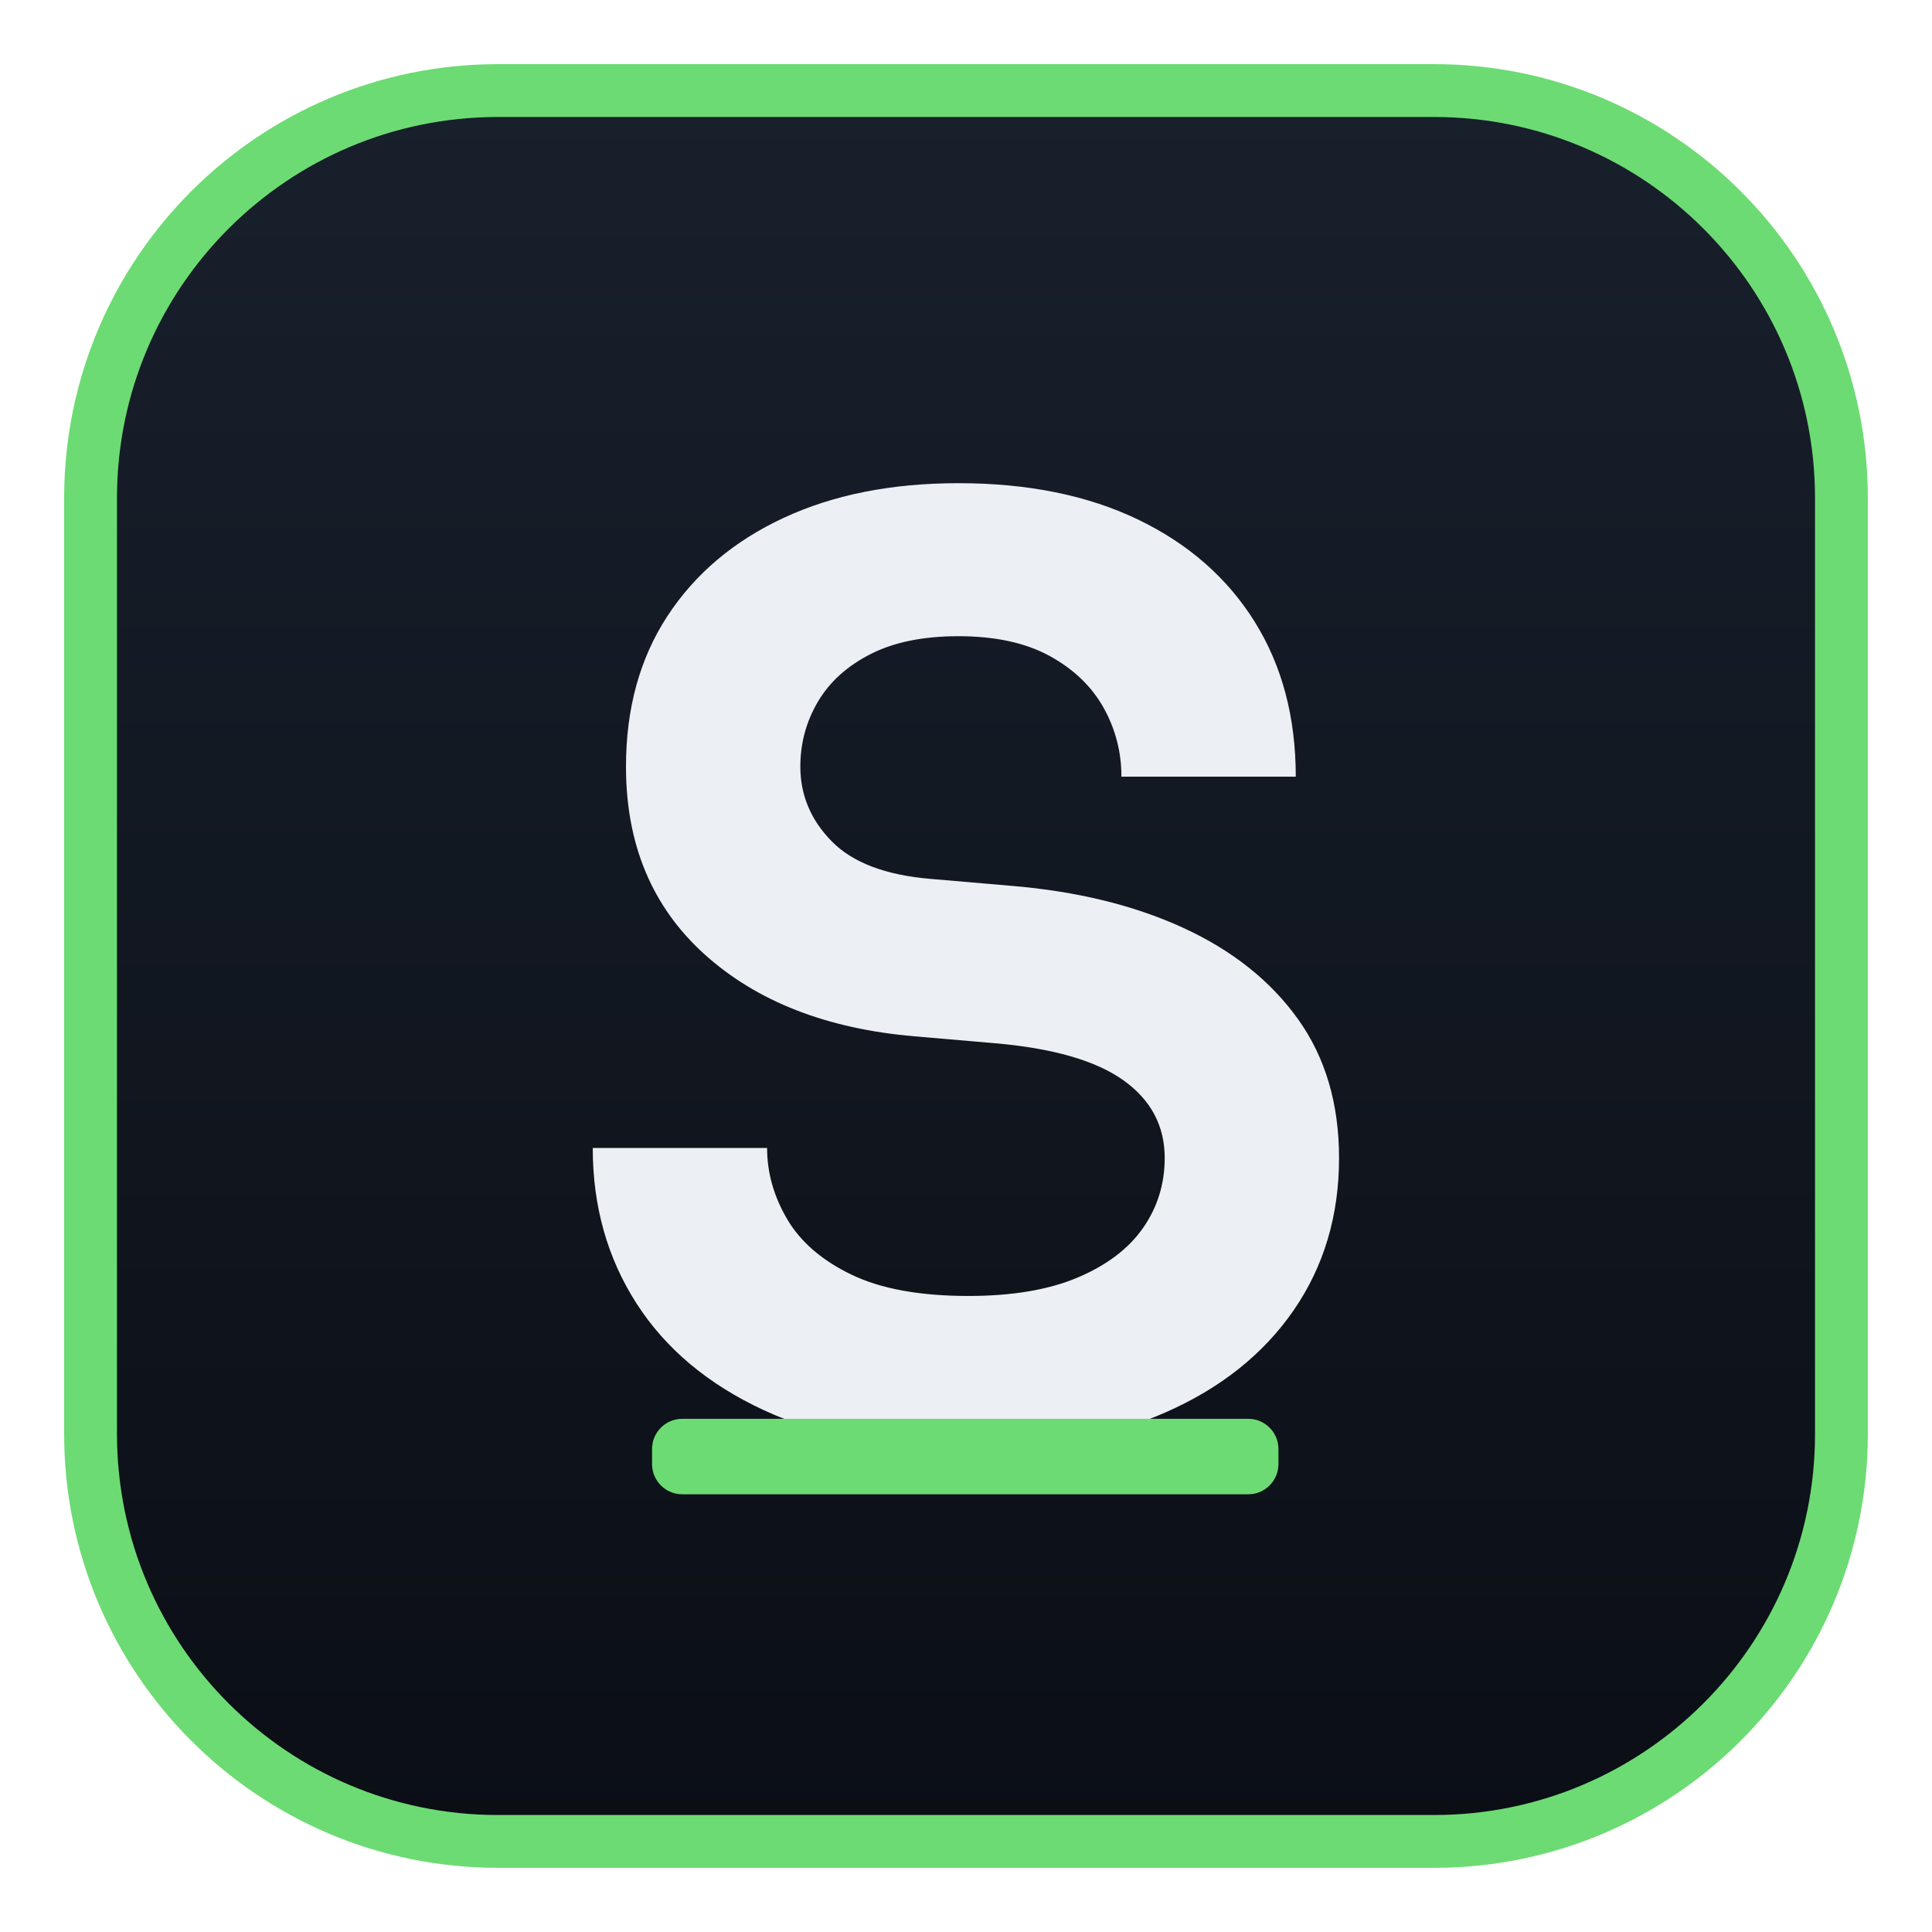
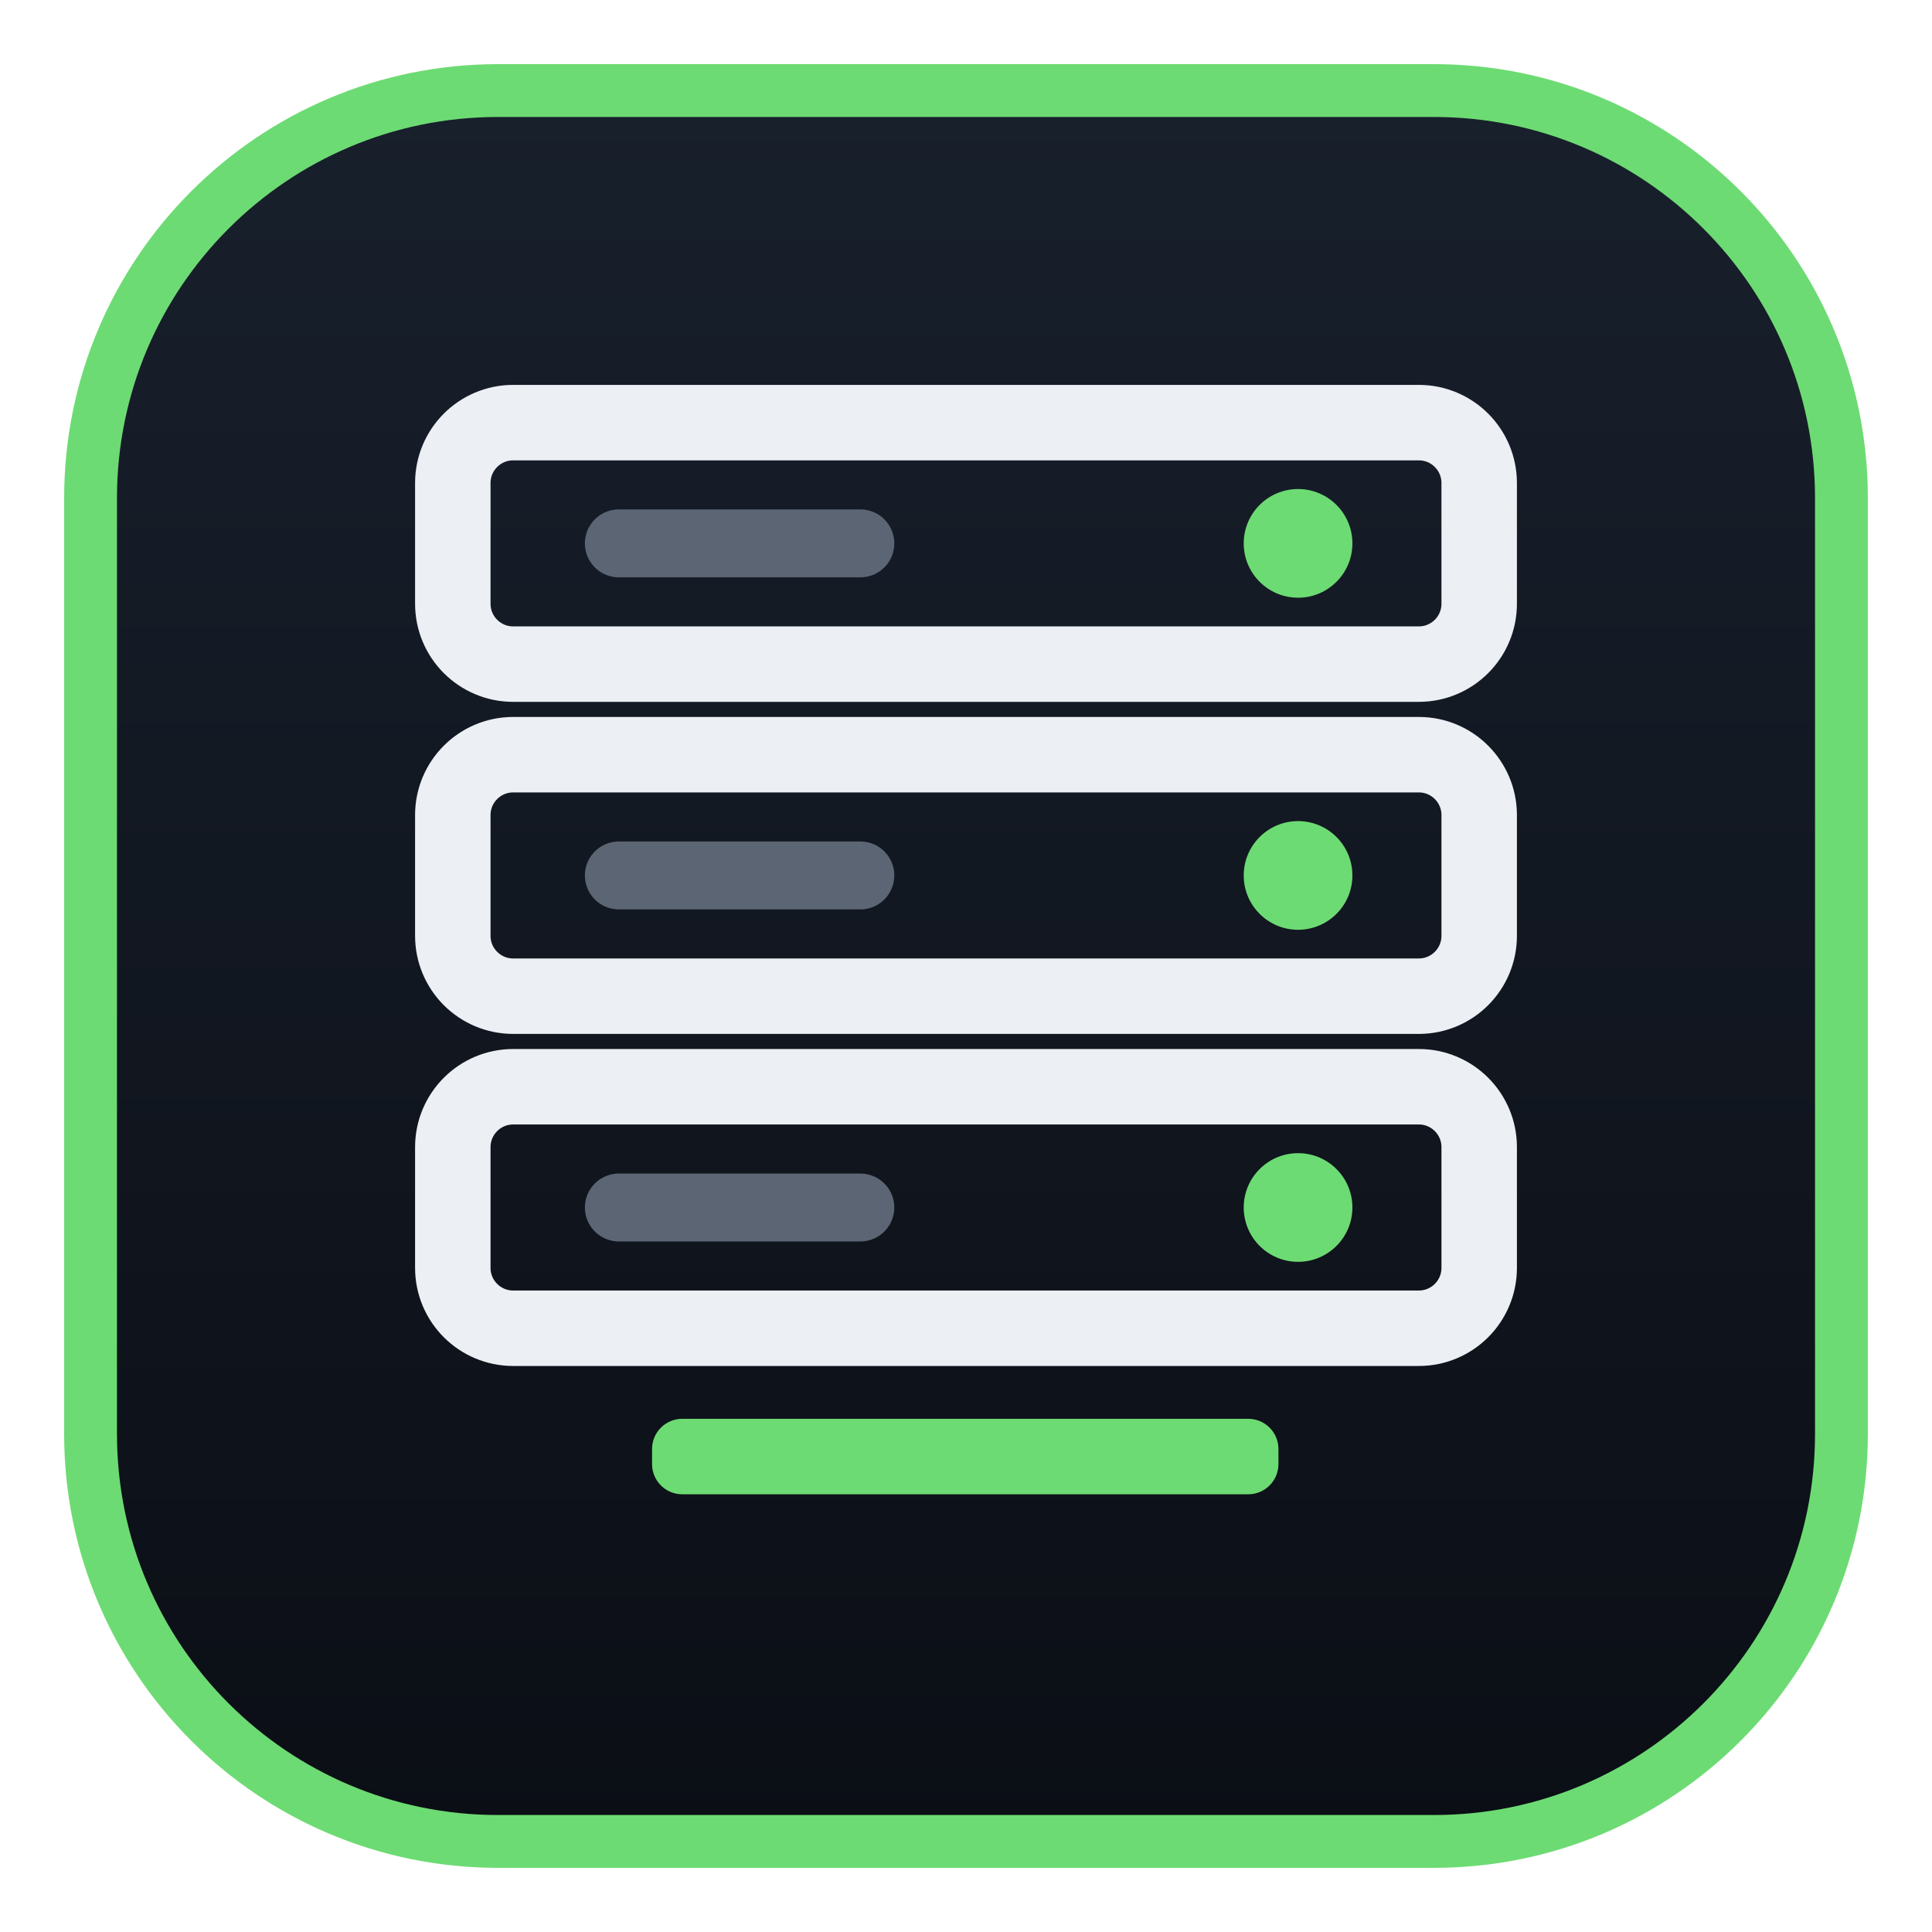
<svg xmlns="http://www.w3.org/2000/svg" width="128" height="128" viewBox="0 0 128 128">
  <defs>
    <linearGradient id="t" x1="0" y1="0" x2="0" y2="1">
      <stop offset="0" stop-color="#18202c" />
      <stop offset="1" stop-color="#0b0e15" />
    </linearGradient>
  </defs>
  <rect x="6" y="6" width="116" height="116" rx="27" fill="url(#t)" />
  <rect x="6" y="6" width="116" height="116" rx="27" fill="none" stroke="#6ddb73" stroke-width="3.5" />
-   <g transform="translate(36.03,94.42) scale(0.0831,-0.0831)">
-     <path d="M338.5 -19Q242 -19 175.25 12.0Q108.5 43 73.75 97.25Q39 151.5 39 221H178Q178 191.5 194.0 164.25Q210 137 245.25 120.0Q280.5 103 338.5 103Q391 103 425.75 117.75Q460.5 132.5 477.75 157.25Q495 182 495 213Q495 251.5 462.0 275.0Q429 298.5 359.5 304.5L295.5 310Q190.5 319 128.0 375.5Q65.5 432 65.5 525Q65.5 594.5 98.5 645.0Q131.5 695.5 191.0 723.25Q250.5 751 330.5 751Q413.5 751 473.75 722.0Q534 693 566.75 640.5Q599.5 588 599.5 517H460.5Q460.5 546.5 446.25 572.0Q432 597.5 403.25 613.25Q374.5 629 330.5 629Q288.5 629 260.5 614.75Q232.5 600.5 218.5 576.75Q204.5 553 204.5 525Q204.5 491 229.5 465.5Q254.5 440 308.5 435.5L372.5 430Q451 423.5 509.75 396.5Q568.5 369.5 601.25 323.75Q634 278 634 213Q634 144 597.75 91.5Q561.5 39 495.25 10.0Q429 -19 338.5 -19Z" fill="#eceff3" />
+   <g fill="none" stroke="#eceff3" stroke-width="5">
+     <rect x="30" y="28" width="68" height="16" rx="4" />
+     <rect x="30" y="50" width="68" height="16" rx="4" />
+     <rect x="30" y="72" width="68" height="16" rx="4" />
  </g>
+   <g stroke="#5b6573" stroke-width="4.5" stroke-linecap="round">
+     <path d="M41 36 H57" />
+     <path d="M41 58 H57" />
+     <path d="M41 80 H57" />
+   </g>
+   <circle cx="86" cy="36" r="3.6" fill="#6ddb73" />
+   <circle cx="86" cy="58" r="3.6" fill="#6ddb73" />
+   <circle cx="86" cy="80" r="3.6" fill="#6ddb73" />
  <rect x="43.2" y="94" width="41.5" height="5" rx="2" fill="#6ddb73" />
</svg>
